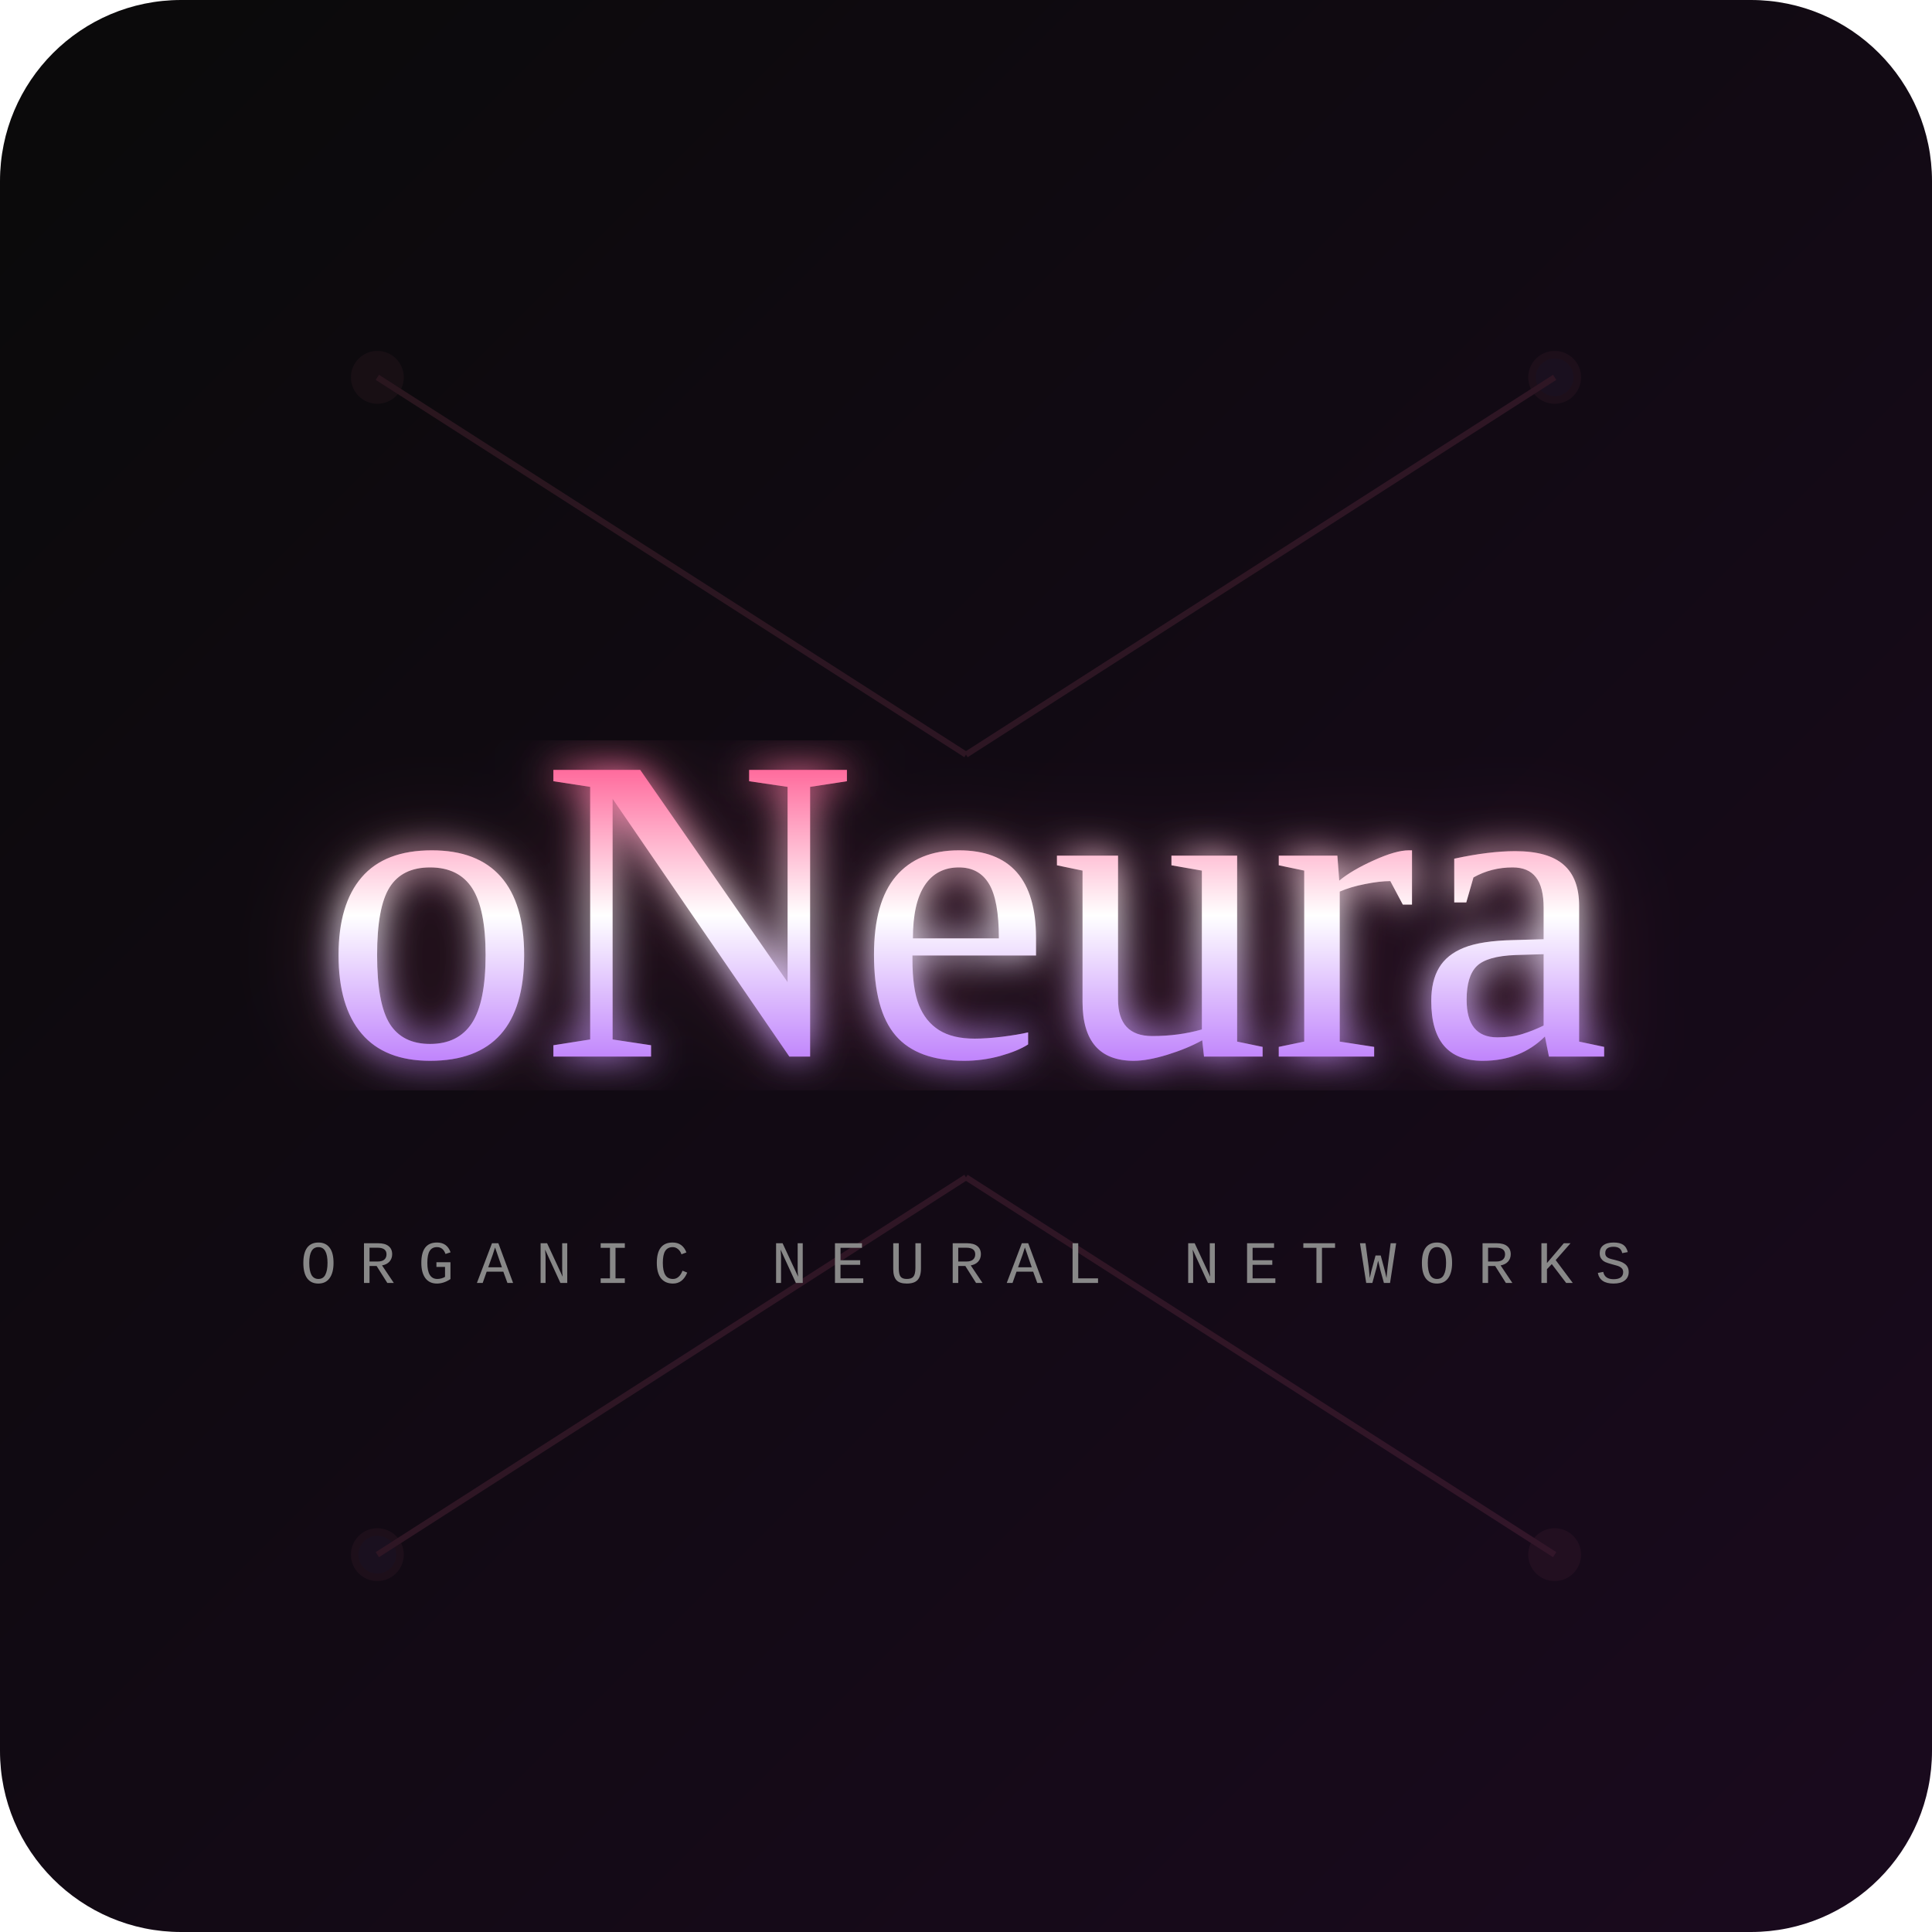
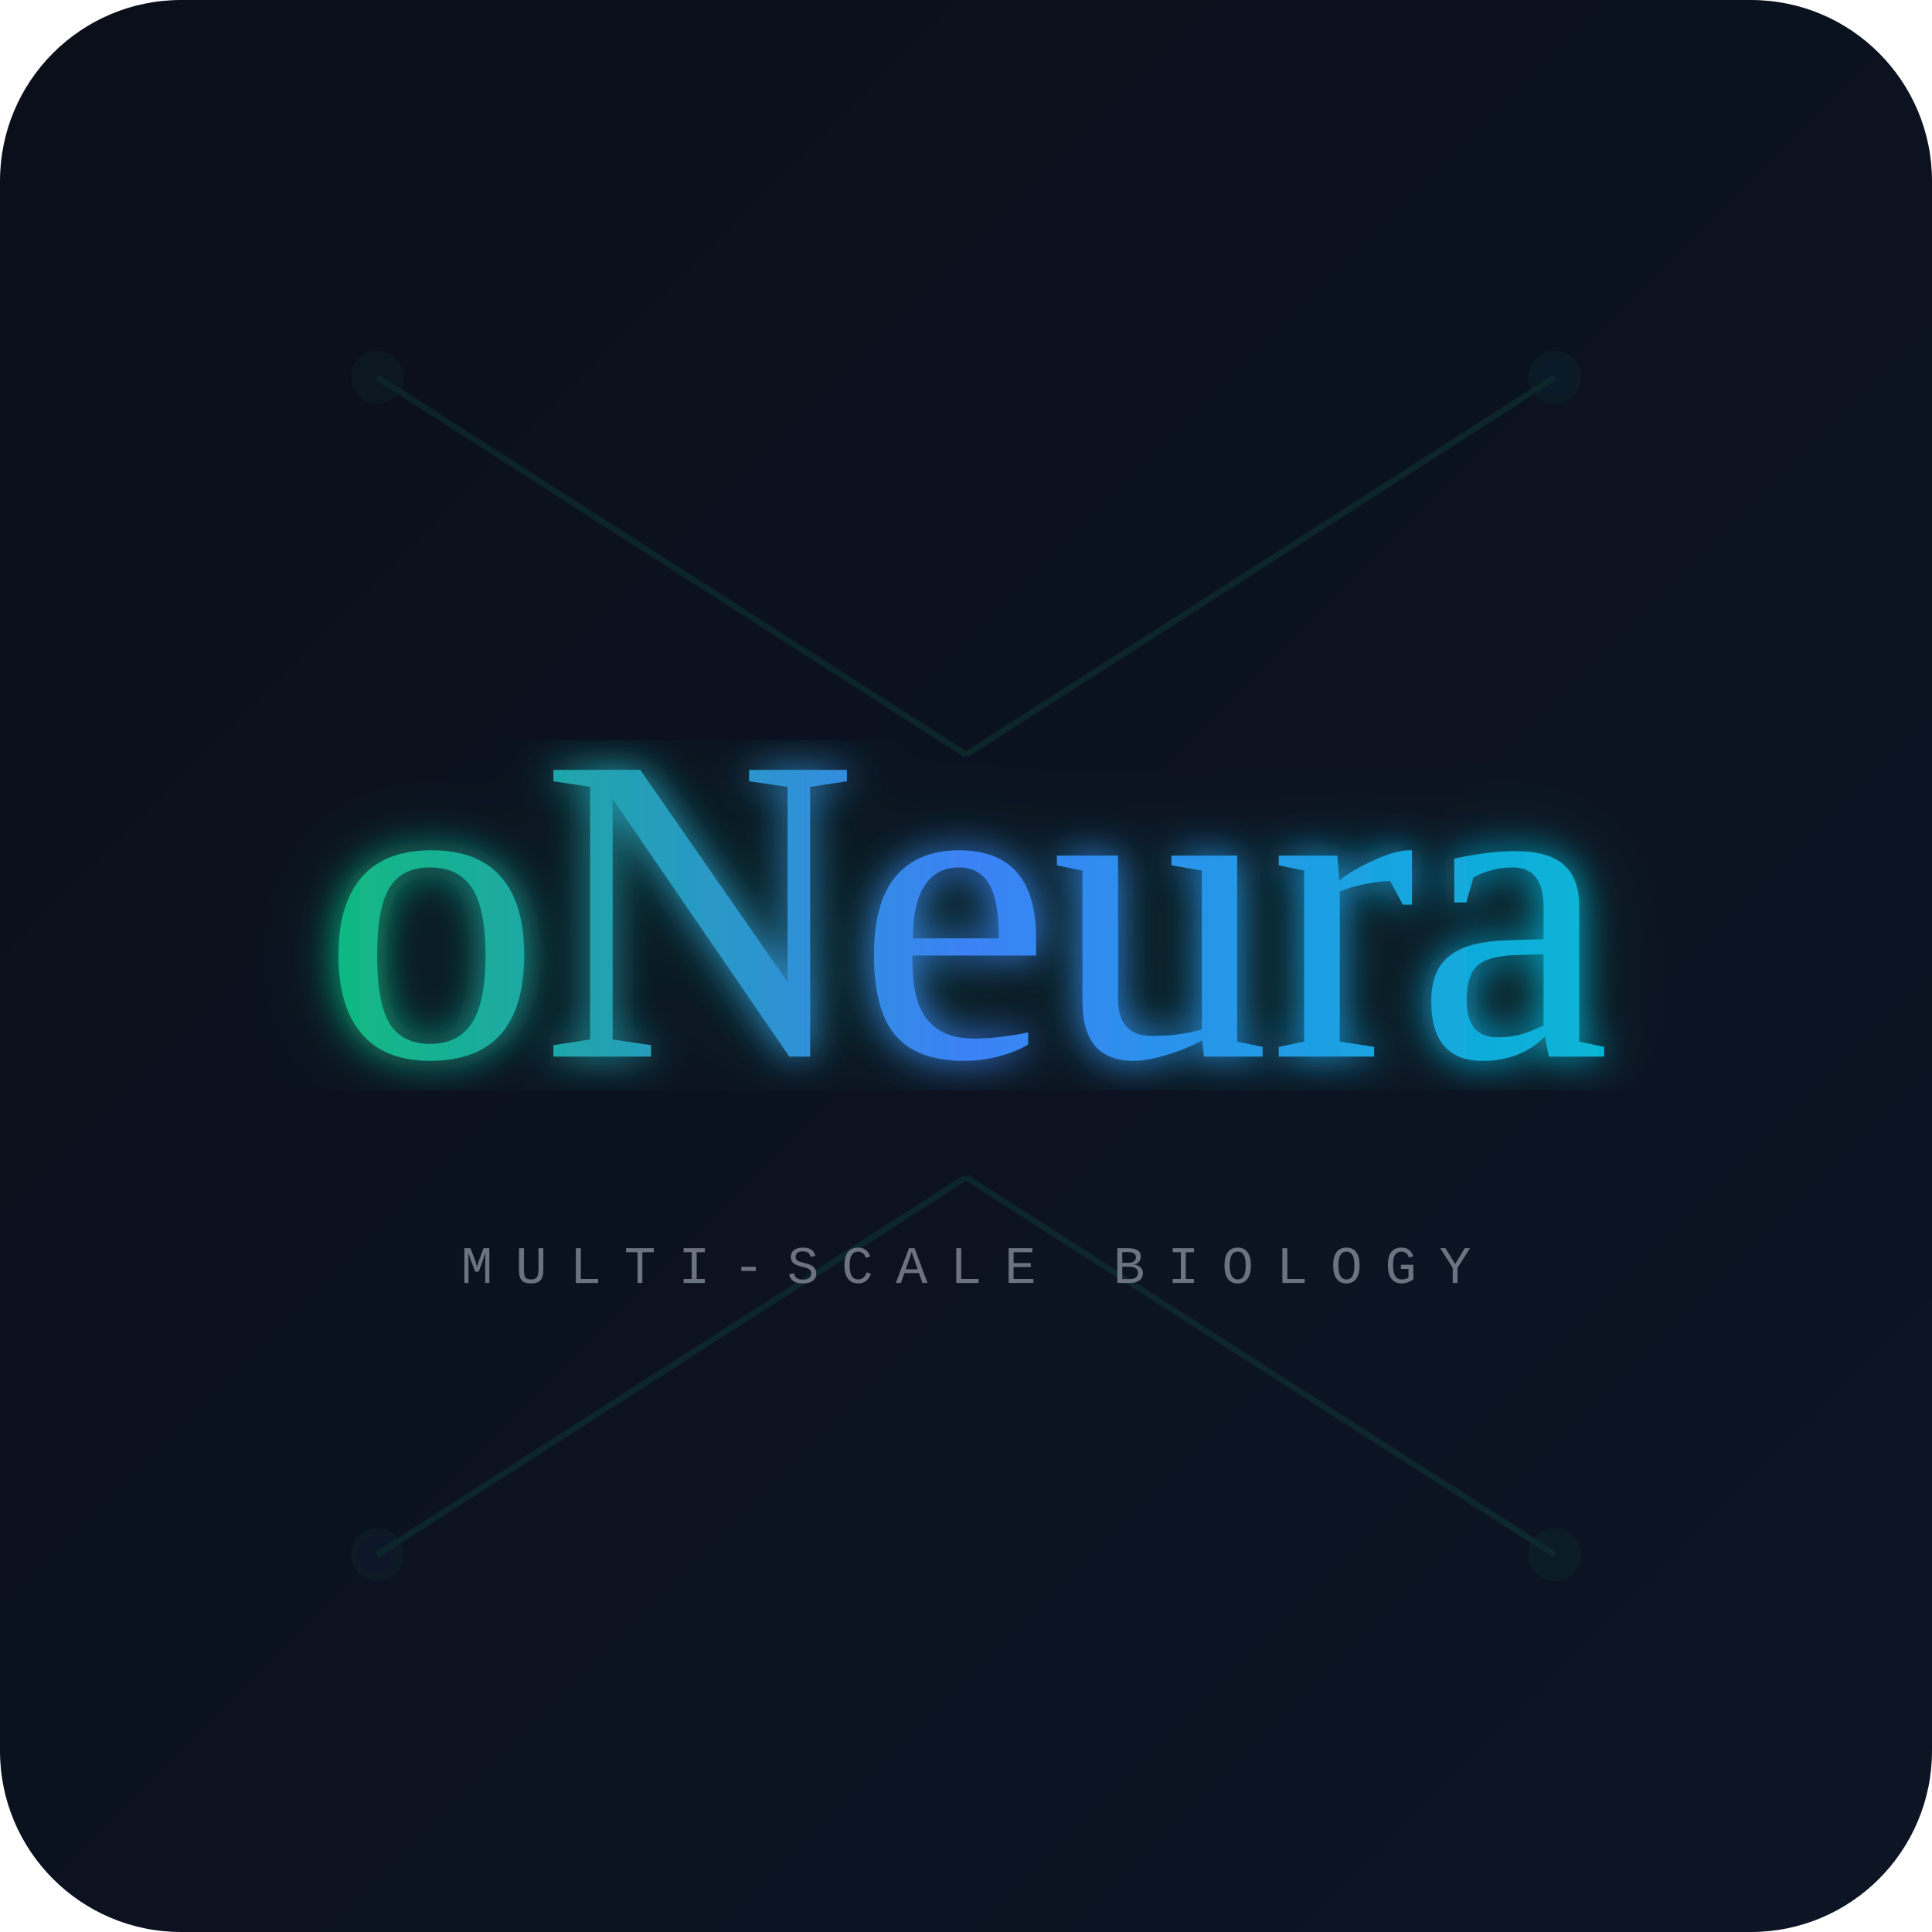
<svg xmlns="http://www.w3.org/2000/svg" viewBox="0 0 256 256">
  <defs>
    <linearGradient id="bgGrad" x1="0" y1="0" x2="1" y2="1">
-       <stop offset="0%" stop-color="#0a0a0a" />
-       <stop offset="100%" stop-color="#1a0a1e" />
+       <stop offset="0%" stop-color="#0a0f1a" />
+       <stop offset="100%" stop-color="#0d1525" />
    </linearGradient>
-     <linearGradient id="textGlow" x1="0" y1="0" x2="0" y2="1">
-       <stop offset="0%" stop-color="#ff6b9d" />
-       <stop offset="50%" stop-color="#ffffff" />
-       <stop offset="100%" stop-color="#c084fc" />
+     <linearGradient id="textGlow" x1="0" y1="0" x2="1" y2="0">
+       <stop offset="0%" stop-color="#10b981" />
+       <stop offset="50%" stop-color="#3b82f6" />
+       <stop offset="100%" stop-color="#06b6d4" />
    </linearGradient>
    <filter id="glow">
      <feGaussianBlur stdDeviation="2.5" result="blur" />
      <feComposite in="SourceGraphic" in2="blur" operator="over" />
    </filter>
    <filter id="softGlow">
      <feGaussianBlur stdDeviation="6" result="blur" />
      <feMerge>
        <feMergeNode in="blur" />
        <feMergeNode in="SourceGraphic" />
      </feMerge>
    </filter>
  </defs>
  <rect width="256" height="256" fill="url(#bgGrad)" rx="24" />
-   <g opacity="0.12" stroke="#ff6b9d" fill="none">
-     <circle cx="50" cy="50" r="3" fill="#ff6b9d" opacity="0.4" />
-     <circle cx="206" cy="50" r="3" fill="#c084fc" opacity="0.4" />
-     <circle cx="50" cy="206" r="3" fill="#c084fc" opacity="0.4" />
-     <circle cx="206" cy="206" r="3" fill="#ff6b9d" opacity="0.4" />
+   <g opacity="0.12" stroke="#10b981" fill="none">
+     <circle cx="50" cy="50" r="3" fill="#10b981" opacity="0.4" />
+     <circle cx="206" cy="50" r="3" fill="#06b6d4" opacity="0.4" />
+     <circle cx="50" cy="206" r="3" fill="#3b82f6" opacity="0.4" />
+     <circle cx="206" cy="206" r="3" fill="#10b981" opacity="0.4" />
    <line x1="50" y1="50" x2="128" y2="100" stroke-width="0.8" />
    <line x1="206" y1="50" x2="128" y2="100" stroke-width="0.8" />
    <line x1="50" y1="206" x2="128" y2="156" stroke-width="0.8" />
    <line x1="206" y1="206" x2="128" y2="156" stroke-width="0.8" />
  </g>
-   <text x="128" y="140" font-family="Jacquard 24, cursive" font-size="58" fill="#ff6b9d" text-anchor="middle" opacity="0.3" filter="url(#softGlow)">
+   <text x="128" y="140" font-family="Jacquard 24, cursive" font-size="58" fill="#10b981" text-anchor="middle" opacity="0.3" filter="url(#softGlow)">
    oNeura
  </text>
  <text x="128" y="140" font-family="Jacquard 24, cursive" font-size="58" fill="url(#textGlow)" text-anchor="middle" filter="url(#glow)">
    oNeura
  </text>
-   <text x="128" y="170" font-family="Courier New, monospace" font-size="8" fill="#888888" text-anchor="middle" letter-spacing="3">
-     ORGANIC NEURAL NETWORKS
+   <text x="128" y="170" font-family="Courier New, monospace" font-size="7" fill="#6b7280" text-anchor="middle" letter-spacing="3">
+     MULTI-SCALE BIOLOGY
  </text>
</svg>
